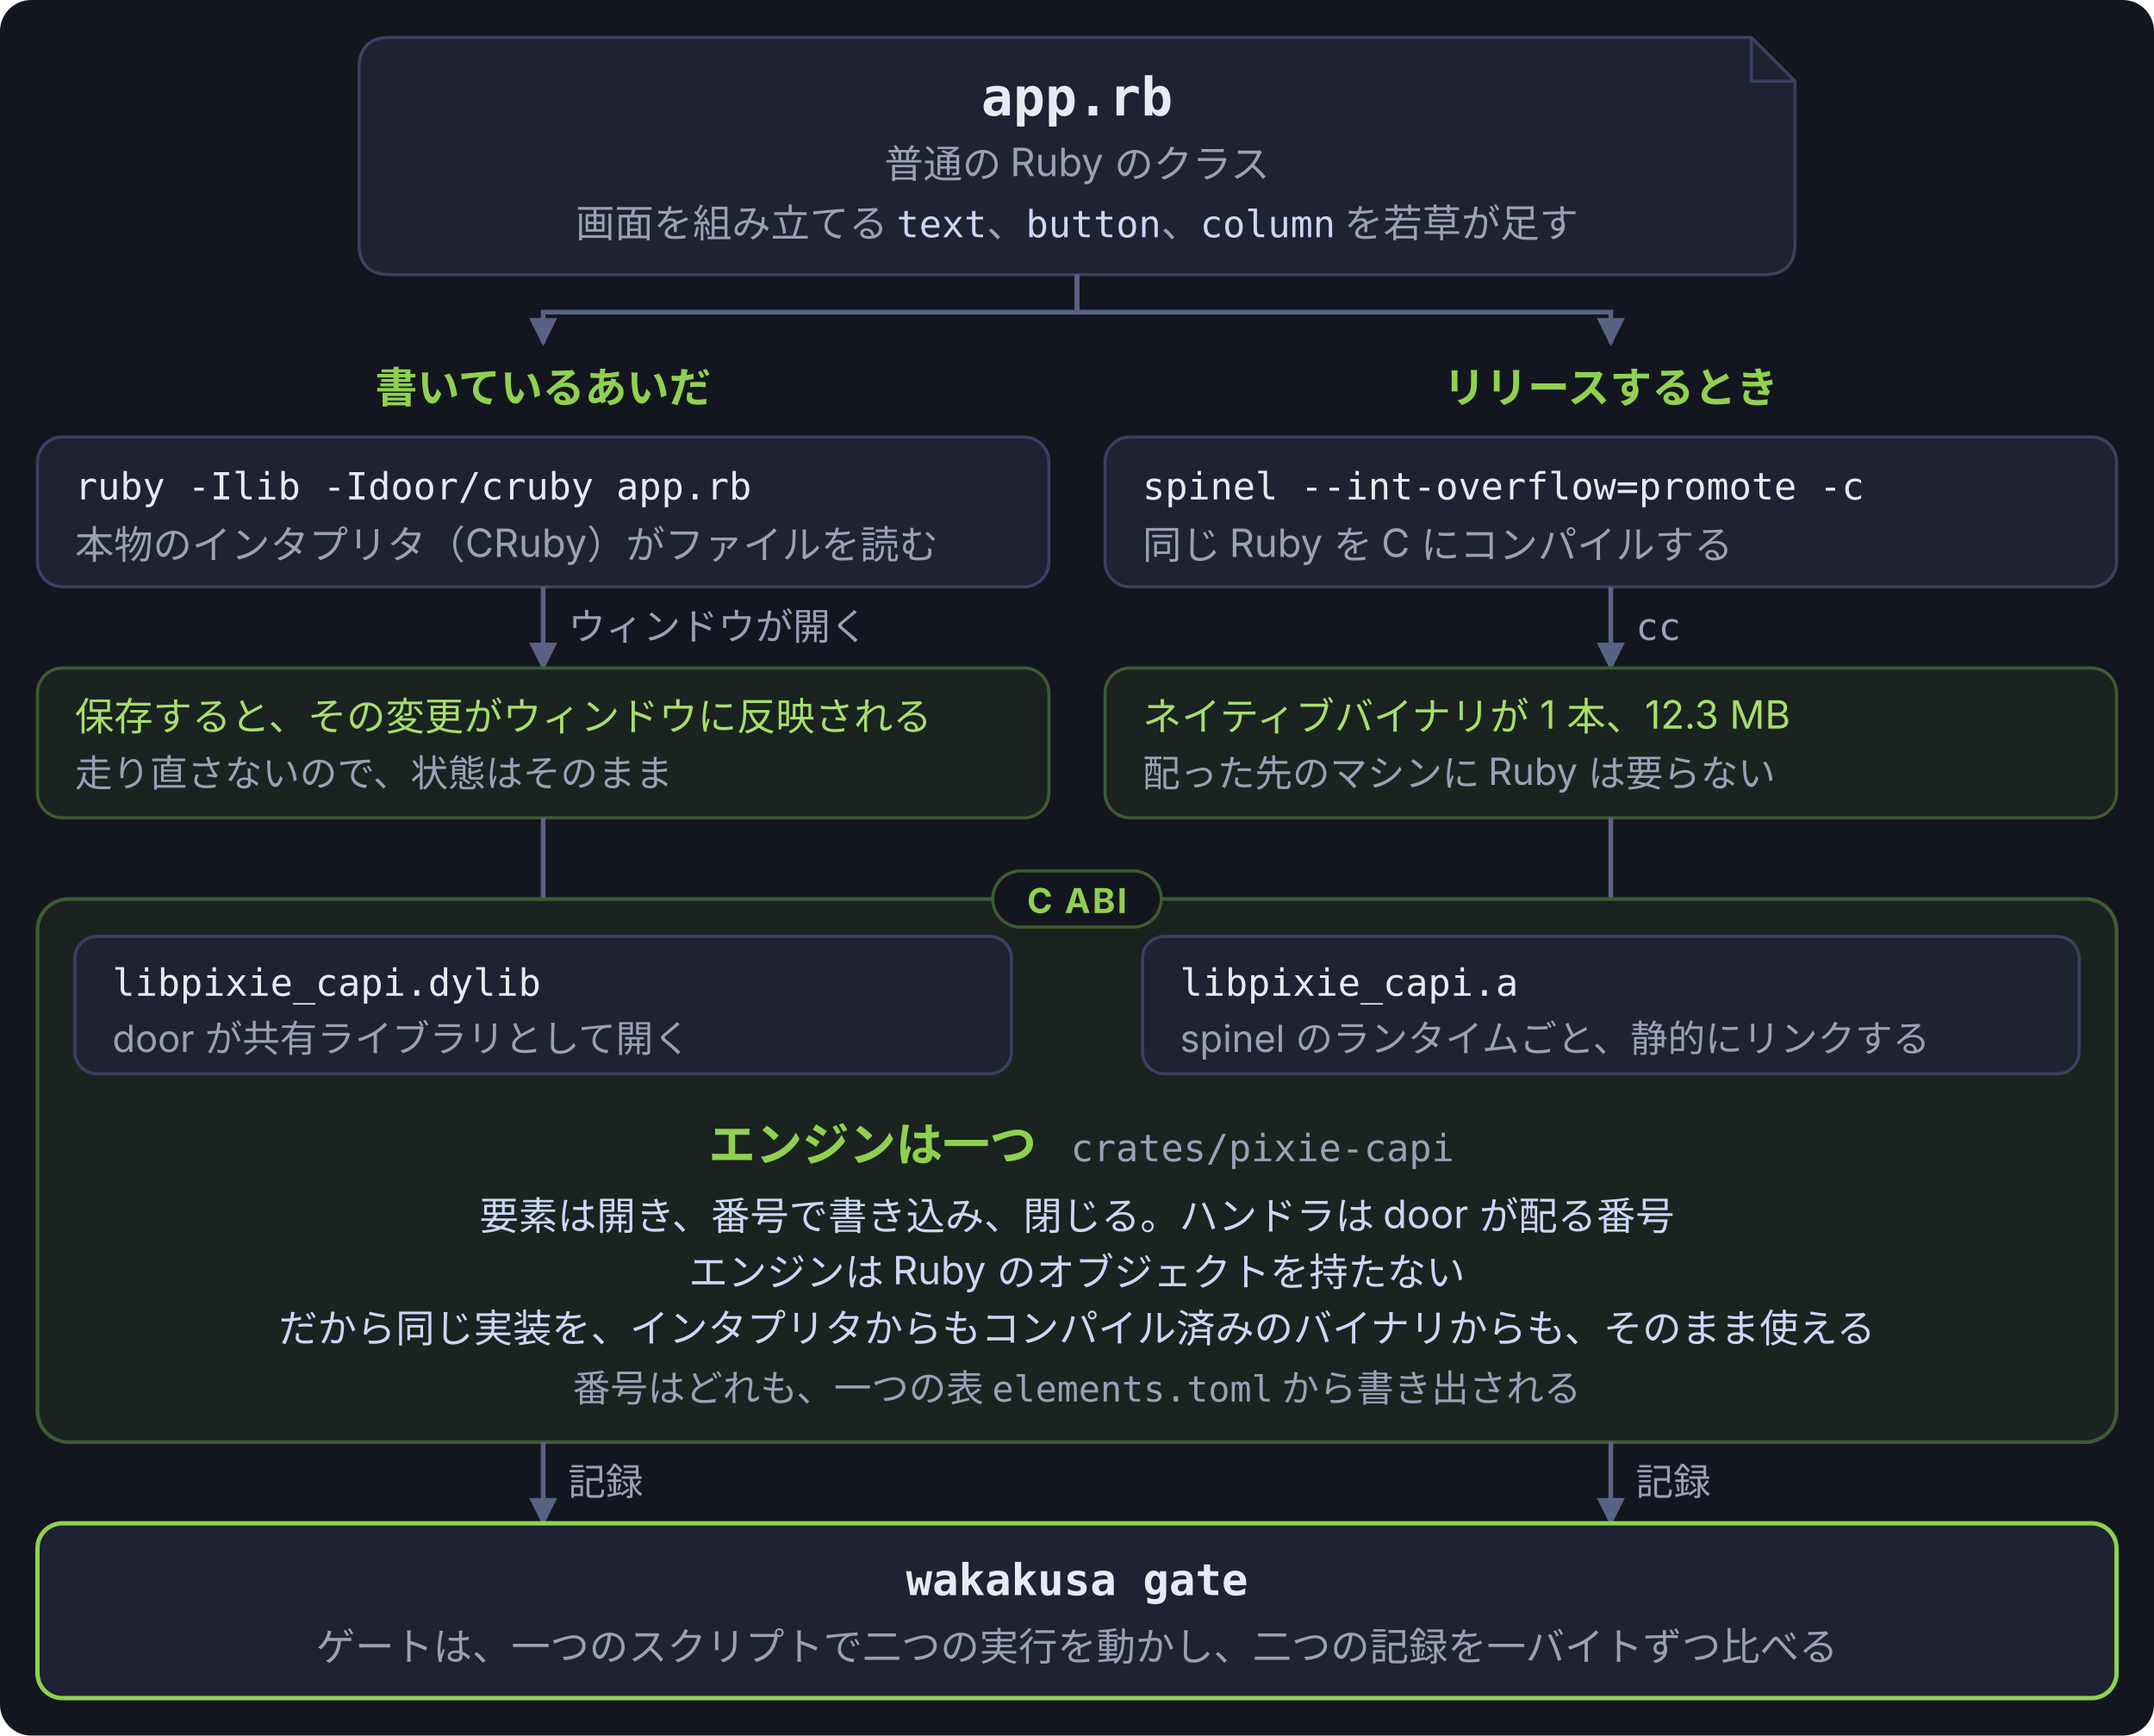
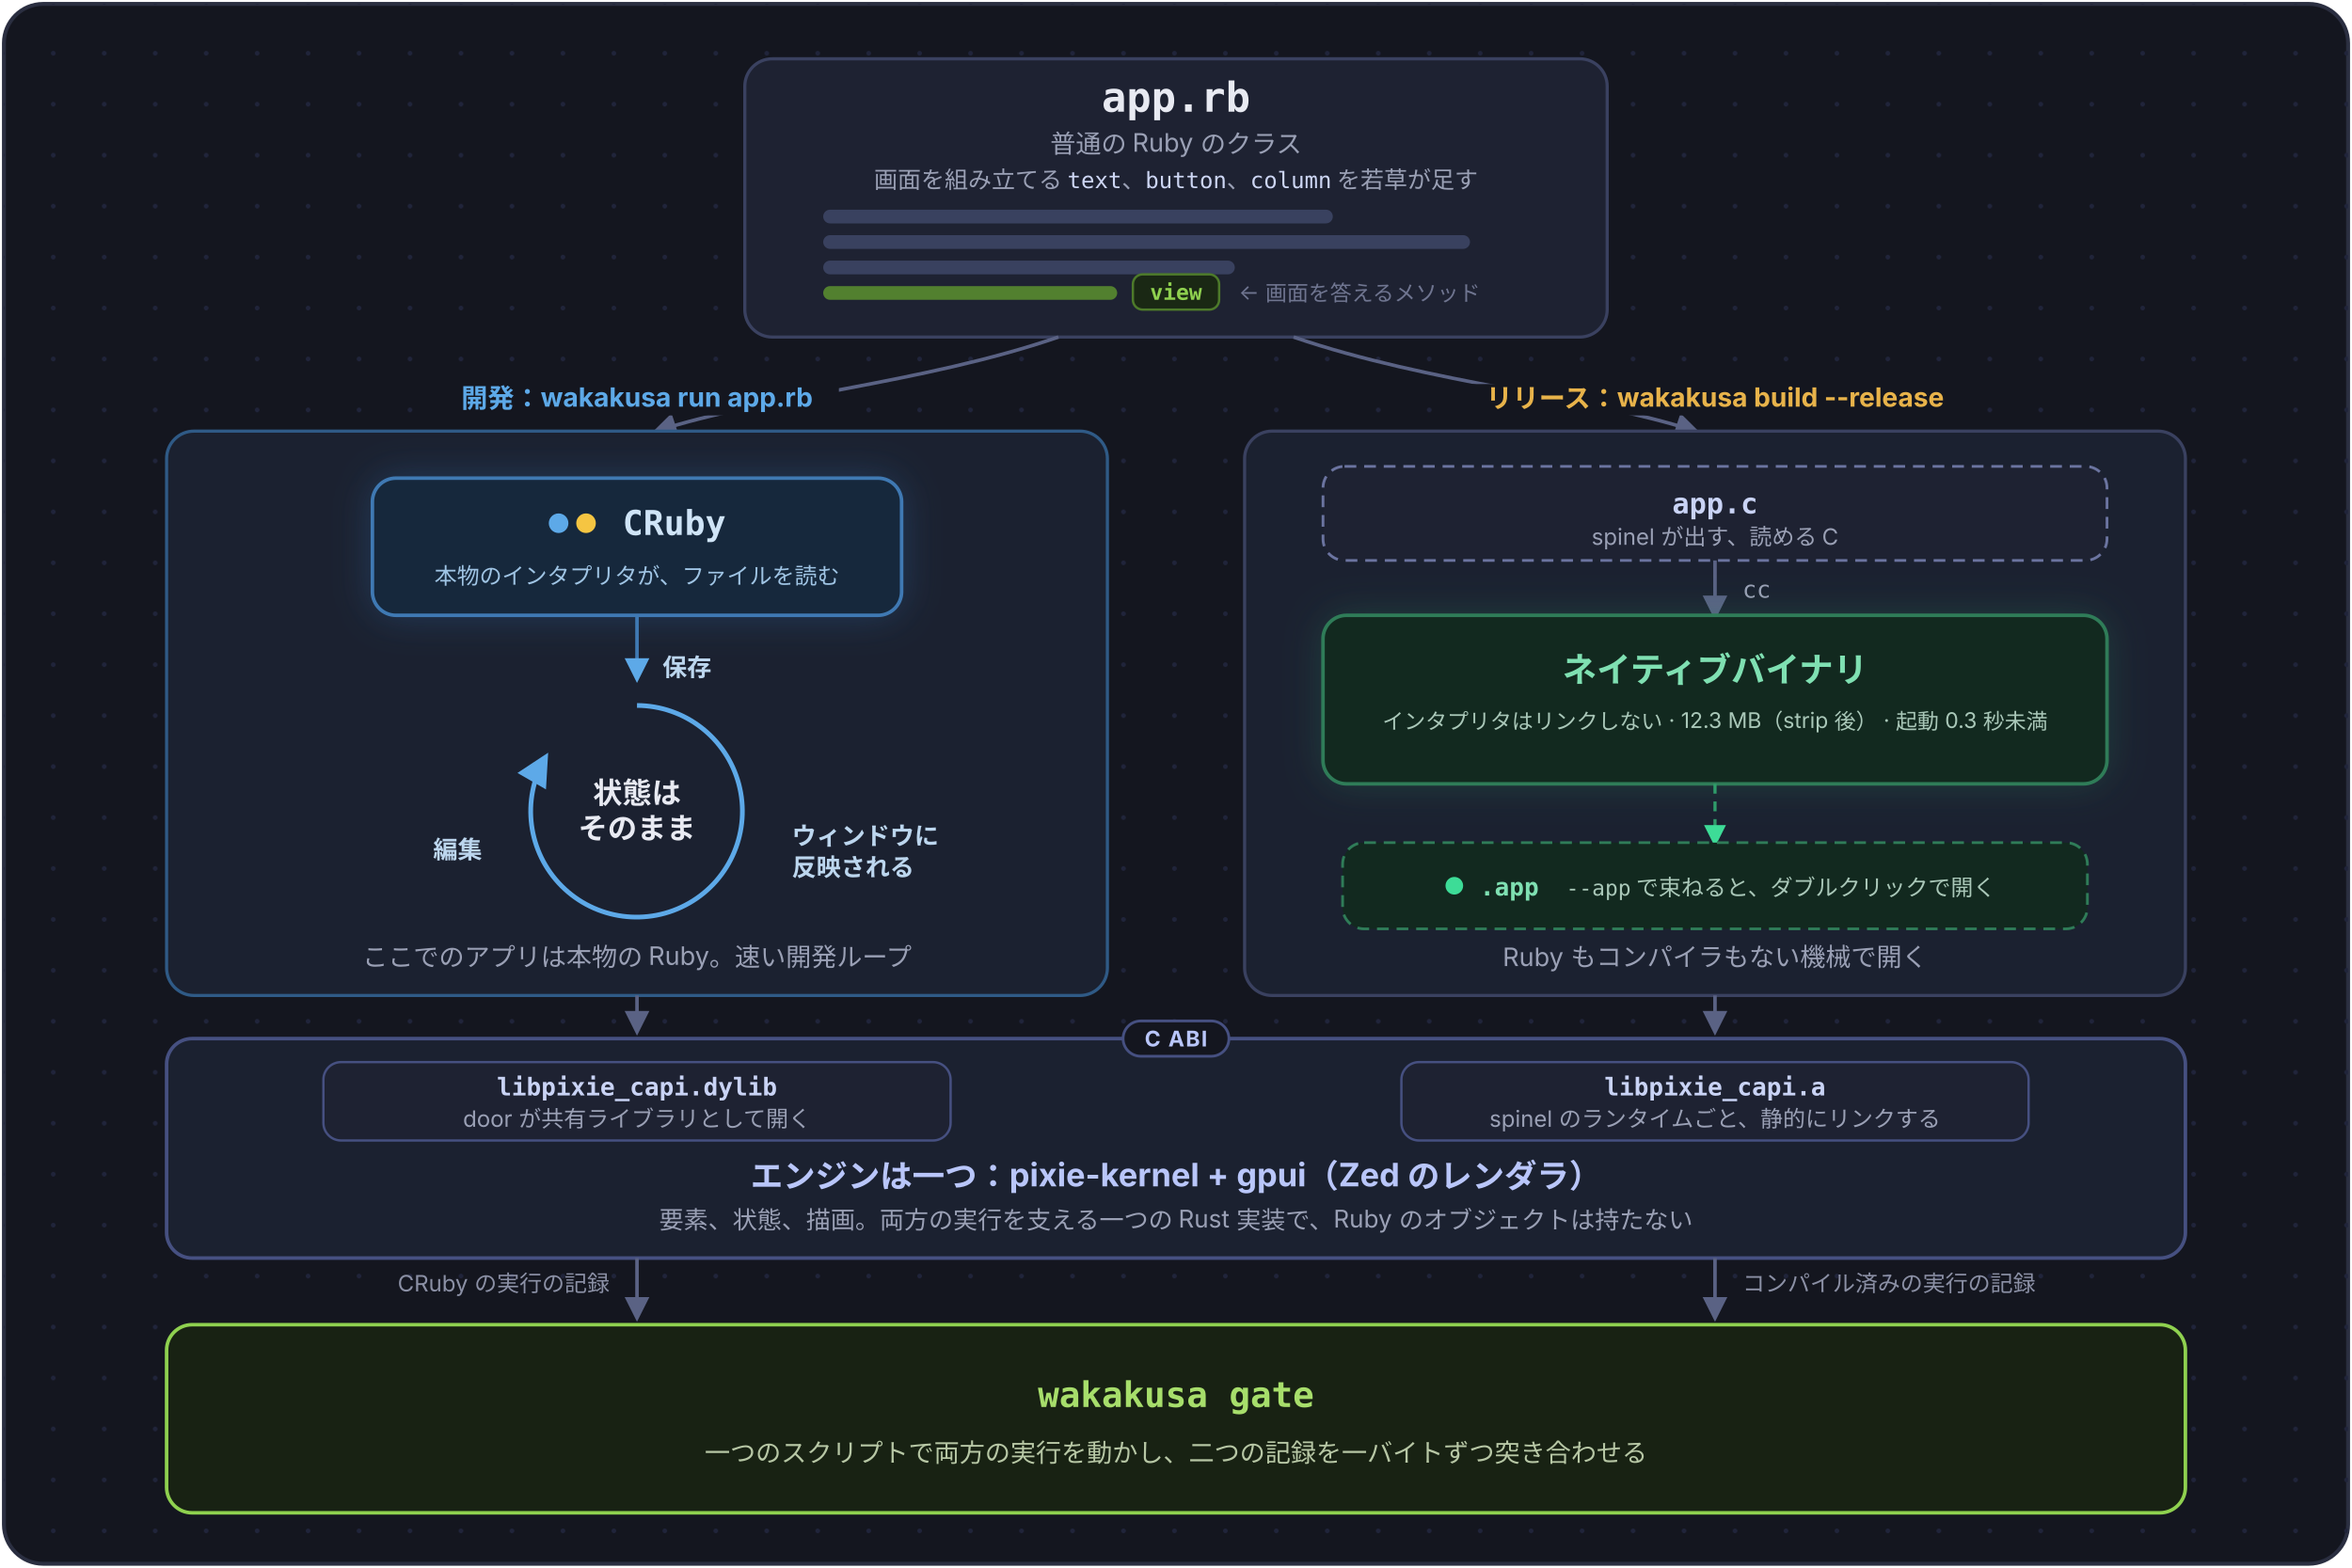
- <svg xmlns="http://www.w3.org/2000/svg" viewBox="0 0 690 556" font-family="'Hiragino Sans','Noto Sans JP',system-ui,-apple-system,sans-serif">
+ <svg xmlns="http://www.w3.org/2000/svg" viewBox="0 0 1200 800" font-family="'Hiragino Sans','Noto Sans JP',system-ui,-apple-system,sans-serif">
  <defs>
-     <marker id="ar" viewBox="0 0 10 10" refX="9" refY="5" markerWidth="6" markerHeight="6" orient="auto-start-reverse">
+     <marker id="ar" viewBox="0 0 10 10" refX="8" refY="5" markerWidth="7" markerHeight="7" orient="auto-start-reverse">
      <path d="M0 0 L10 5 L0 10 z" fill="#5a6284" />
    </marker>
+     <marker id="arB" viewBox="0 0 10 10" refX="8" refY="5" markerWidth="7" markerHeight="7" orient="auto-start-reverse">
+       <path d="M0 0 L10 5 L0 10 z" fill="#5da9e8" />
+     </marker>
+     <marker id="arG" viewBox="0 0 10 10" refX="8" refY="5" markerWidth="7" markerHeight="7" orient="auto-start-reverse">
+       <path d="M0 0 L10 5 L0 10 z" fill="#3ddc97" />
+     </marker>
+     <pattern id="dots" width="26" height="26" patternUnits="userSpaceOnUse">
+       <circle cx="1.2" cy="1.2" r="1.2" fill="#20243a" />
+     </pattern>
+     <filter id="glow" x="-60%" y="-60%" width="220%" height="220%">
+       <feGaussianBlur stdDeviation="10" />
+     </filter>
  </defs>
-   <rect x="0" y="0" width="690" height="556" rx="10" fill="#14161f" />
-   <path d="M125 12 H561 L575 26 V78 Q575 88 565 88 H125 Q115 88 115 78 V22 Q115 12 125 12 Z" fill="#1e2232" stroke="#3a4160" stroke-width="1" />
-   <path d="M561 12 V26 H575" fill="none" stroke="#3a4160" stroke-width="1" />
-   <text x="345" y="37" font-size="17" fill="#e8eaf2" text-anchor="middle" font-weight="700" font-family="ui-monospace,'SF Mono',Menlo,monospace">app.rb</text>
-   <text x="345" y="57" font-size="12.5" fill="#9aa0b5" text-anchor="middle">普通の Ruby のクラス</text>
-   <text x="345" y="76" font-size="12.5" fill="#9aa0b5" text-anchor="middle">画面を組み立てる <tspan font-family="ui-monospace,'SF Mono',Menlo,monospace" font-size="12.0" fill="#cdd6f4">text</tspan>、<tspan font-family="ui-monospace,'SF Mono',Menlo,monospace" font-size="12.0" fill="#cdd6f4">button</tspan>、<tspan font-family="ui-monospace,'SF Mono',Menlo,monospace" font-size="12.0" fill="#cdd6f4">column</tspan> を若草が足す</text>
-   <path d="M345 88 V100 H174 V110" fill="none" stroke="#5a6284" stroke-width="1.5" marker-end="url(#ar)" />
-   <path d="M345 88 V100 H516 V110" fill="none" stroke="#5a6284" stroke-width="1.5" marker-end="url(#ar)" />
-   <text x="174" y="129" font-size="13.5" fill="#8fd14f" text-anchor="middle" font-weight="700">書いているあいだ</text>
-   <rect x="12" y="140" width="324" height="48" rx="8" fill="#1e2232" stroke="#3a4160" stroke-width="1" />
-   <text x="24" y="160" font-size="12" fill="#e8eaf2" font-family="ui-monospace,'SF Mono',Menlo,monospace">ruby -Ilib -Idoor/cruby app.rb</text>
-   <text x="24" y="179" font-size="12.5" fill="#9aa0b5">本物のインタプリタ（CRuby）がファイルを読む</text>
-   <path d="M174 188 V214" fill="none" stroke="#5a6284" stroke-width="1.5" marker-end="url(#ar)" />
-   <text x="182" y="205" font-size="12" fill="#9aa0b5">ウィンドウが開く</text>
-   <rect x="12" y="214" width="324" height="48" rx="8" fill="#1a2320" stroke="#3c5b33" stroke-width="1" />
-   <text x="24" y="234" font-size="12.5" fill="#a7de6b">保存すると、その変更がウィンドウに反映される</text>
-   <text x="24" y="252" font-size="12" fill="#9aa0b5">走り直さないので、状態はそのまま</text>
-   <path d="M174 262 V300" fill="none" stroke="#5a6284" stroke-width="1.5" marker-end="url(#ar)" />
-   <text x="516" y="129" font-size="13.5" fill="#8fd14f" text-anchor="middle" font-weight="700">リリースするとき</text>
-   <rect x="354" y="140" width="324" height="48" rx="8" fill="#1e2232" stroke="#3a4160" stroke-width="1" />
-   <text x="366" y="160" font-size="12" fill="#e8eaf2" font-family="ui-monospace,'SF Mono',Menlo,monospace">spinel --int-overflow=promote -c</text>
-   <text x="366" y="179" font-size="12.5" fill="#9aa0b5">同じ Ruby を C にコンパイルする</text>
-   <path d="M516 188 V214" fill="none" stroke="#5a6284" stroke-width="1.5" marker-end="url(#ar)" />
-   <text x="524" y="205" font-size="12" fill="#9aa0b5" font-family="ui-monospace,'SF Mono',Menlo,monospace">cc</text>
-   <rect x="354" y="214" width="324" height="48" rx="8" fill="#1a2320" stroke="#3c5b33" stroke-width="1" />
-   <text x="366" y="234" font-size="12.5" fill="#a7de6b">ネイティブバイナリが 1 本、12.3 MB</text>
-   <text x="366" y="252" font-size="12" fill="#9aa0b5">配った先のマシンに Ruby は要らない</text>
-   <path d="M516 262 V300" fill="none" stroke="#5a6284" stroke-width="1.5" marker-end="url(#ar)" />
-   <rect x="12" y="288" width="666" height="174" rx="10" fill="#1a2320" stroke="#3c5b33" stroke-width="1.2" />
-   <rect x="318" y="279" width="54" height="18" rx="9" fill="#14161f" stroke="#3c5b33" stroke-width="1" />
-   <text x="345" y="292.5" font-size="11" fill="#8fd14f" text-anchor="middle" font-weight="700" letter-spacing=".06em">C ABI</text>
-   <rect x="24" y="300" width="300" height="44" rx="7" fill="#1e2232" stroke="#3a4160" stroke-width="1" />
-   <text x="36" y="319" font-size="12" fill="#e8eaf2" font-family="ui-monospace,'SF Mono',Menlo,monospace">libpixie_capi.dylib</text>
-   <text x="36" y="337" font-size="12" fill="#9aa0b5">door が共有ライブラリとして開く</text>
-   <rect x="366" y="300" width="300" height="44" rx="7" fill="#1e2232" stroke="#3a4160" stroke-width="1" />
-   <text x="378" y="319" font-size="12" fill="#e8eaf2" font-family="ui-monospace,'SF Mono',Menlo,monospace">libpixie_capi.a</text>
-   <text x="378" y="337" font-size="12" fill="#9aa0b5">spinel のランタイムごと、静的にリンクする</text>
-   <text x="227" y="372" font-size="15" fill="#8fd14f" font-weight="700">エンジンは一つ</text>
-   <text x="343" y="372" font-size="12" fill="#9aa0b5" font-family="ui-monospace,'SF Mono',Menlo,monospace">crates/pixie-capi</text>
-   <text x="345" y="394" font-size="12.5" fill="#cdd6f4" text-anchor="middle">要素は開き、番号で書き込み、閉じる。ハンドラは door が配る番号</text>
-   <text x="345" y="412" font-size="12.5" fill="#cdd6f4" text-anchor="middle">エンジンは Ruby のオブジェクトを持たない</text>
-   <text x="345" y="430" font-size="12.5" fill="#cdd6f4" text-anchor="middle">だから同じ実装を、インタプリタからもコンパイル済みのバイナリからも、そのまま使える</text>
-   <text x="345" y="449" font-size="12" fill="#9aa0b5" text-anchor="middle">番号はどれも、一つの表 <tspan font-family="ui-monospace,'SF Mono',Menlo,monospace" font-size="11.5" fill="#9aa0b5">elements.toml</tspan> から書き出される</text>
-   <path d="M174 462 V488" fill="none" stroke="#5a6284" stroke-width="1.5" marker-end="url(#ar)" />
-   <text x="182" y="479" font-size="12" fill="#9aa0b5">記録</text>
-   <path d="M516 462 V488" fill="none" stroke="#5a6284" stroke-width="1.5" marker-end="url(#ar)" />
-   <text x="524" y="479" font-size="12" fill="#9aa0b5">記録</text>
-   <rect x="12" y="488" width="666" height="56" rx="8" fill="#1e2232" stroke="#8fd14f" stroke-width="1.4" />
-   <text x="345" y="511" font-size="14" fill="#e8eaf2" text-anchor="middle" font-weight="700" font-family="ui-monospace,'SF Mono',Menlo,monospace">wakakusa gate</text>
-   <text x="345" y="532" font-size="12.5" fill="#9aa0b5" text-anchor="middle">ゲートは、一つのスクリプトで二つの実行を動かし、二つの記録を一バイトずつ比べる</text>
+   <rect x="2" y="2" width="1196" height="796" rx="20" fill="#14161f" stroke="#2a2e40" stroke-width="2" />
+   <rect x="2" y="2" width="1196" height="796" rx="20" fill="url(#dots)" />
+   <rect x="380" y="30" width="440" height="142" rx="14" fill="#1e2232" stroke="#3a4160" stroke-width="1.6" />
+   <text x="600" y="57" text-anchor="middle" font-size="21" font-weight="700" fill="#e8eaf2" font-family="ui-monospace,'SF Mono',Menlo,monospace">app.rb</text>
+   <text x="600" y="78" text-anchor="middle" font-size="13" fill="#9aa0b5">普通の Ruby のクラス</text>
+   <text x="600" y="96" text-anchor="middle" font-size="12" fill="#9aa0b5">画面を組み立てる <tspan font-family="ui-monospace,'SF Mono',Menlo,monospace" font-size="11.5" fill="#cdd6f4">text</tspan>、<tspan font-family="ui-monospace,'SF Mono',Menlo,monospace" font-size="11.5" fill="#cdd6f4">button</tspan>、<tspan font-family="ui-monospace,'SF Mono',Menlo,monospace" font-size="11.5" fill="#cdd6f4">column</tspan> を若草が足す</text>
+   <rect x="420" y="107" width="260" height="7" rx="3.5" fill="#39415f" />
+   <rect x="420" y="120" width="330" height="7" rx="3.5" fill="#39415f" />
+   <rect x="420" y="133" width="210" height="7" rx="3.5" fill="#39415f" />
+   <rect x="420" y="146" width="150" height="7" rx="3.5" fill="#52802f" />
+   <rect x="578" y="140" width="44" height="18" rx="5" fill="#1a2814" stroke="#4d7a2a" stroke-width="1.2" />
+   <text x="600" y="153" text-anchor="middle" font-size="11" font-weight="700" fill="#8fd14f" font-family="ui-monospace,'SF Mono',Menlo,monospace">view</text>
+   <text x="632" y="153" font-size="11" fill="#6f7590">← 画面を答えるメソッド</text>
+   <path d="M540 172 C 470 196, 390 202, 335 220" fill="none" stroke="#5a6284" stroke-width="1.8" marker-end="url(#ar)" />
+   <path d="M660 172 C 730 196, 810 202, 865 220" fill="none" stroke="#5a6284" stroke-width="1.8" marker-end="url(#ar)" />
+   <rect x="222" y="196" width="206" height="16" fill="#14161f" />
+   <text x="325" y="208" text-anchor="middle" font-size="13.5" fill="#5da9e8" font-weight="700">開発：wakakusa run app.rb</text>
+   <rect x="747" y="196" width="258" height="16" fill="#14161f" />
+   <text x="875" y="208" text-anchor="middle" font-size="13.5" fill="#e8b34a" font-weight="700">リリース：wakakusa build --release</text>
+   <rect x="85" y="220" width="480" height="288" rx="14" fill="#1b2130" stroke="#2f5a86" stroke-width="1.6" />
+   <rect x="190" y="244" width="270" height="70" rx="12" fill="#2f6fae" opacity="0.35" filter="url(#glow)" />
+   <rect x="190" y="244" width="270" height="70" rx="12" fill="#16283c" stroke="#3f79b3" stroke-width="1.8" />
+   <circle cx="285" cy="267" r="5" fill="#5da9e8" />
+   <circle cx="299" cy="267" r="5" fill="#f5c542" />
+   <text x="344" y="273" text-anchor="middle" font-size="17.5" font-weight="700" fill="#cfe4f7" font-family="ui-monospace,'SF Mono',Menlo,monospace">CRuby</text>
+   <text x="325" y="298" text-anchor="middle" font-size="11.5" fill="#9fc4e4">本物のインタプリタが、ファイルを読む</text>
+   <path d="M325 314 L325 346" fill="none" stroke="#3f79b3" stroke-width="1.8" marker-end="url(#arB)" />
+   <path d="M 325 360 A 54 54 0 1 1 278 387" fill="none" stroke="#5da9e8" stroke-width="2.4" marker-end="url(#arB)" />
+   <text x="325" y="410" text-anchor="middle" font-size="15" font-weight="700" fill="#e8eaf2">状態は</text>
+   <text x="325" y="428" text-anchor="middle" font-size="15" font-weight="700" fill="#e8eaf2">そのまま</text>
+   <text x="338" y="345" text-anchor="start" font-size="12.5" font-weight="600" fill="#bcd6ee">保存</text>
+   <text x="404" y="431" text-anchor="start" font-size="12.5" font-weight="600" fill="#bcd6ee">ウィンドウに</text>
+   <text x="404" y="447" text-anchor="start" font-size="12.5" font-weight="600" fill="#bcd6ee">反映される</text>
+   <text x="246" y="438" text-anchor="end" font-size="12.5" font-weight="600" fill="#bcd6ee">編集</text>
+   <text x="325" y="493" text-anchor="middle" font-size="13" fill="#9aa0b5">ここでのアプリは本物の Ruby。速い開発ループ</text>
+   <rect x="635" y="220" width="480" height="288" rx="14" fill="#1b2130" stroke="#3a4160" stroke-width="1.6" />
+   <rect x="675" y="238" width="400" height="48" rx="11" fill="#1e2232" stroke="#6b74a0" stroke-width="1.4" stroke-dasharray="6 4" />
+   <text x="875" y="262" text-anchor="middle" font-size="14.5" font-weight="600" fill="#c9d3f5" font-family="ui-monospace,'SF Mono',Menlo,monospace">app.c</text>
+   <text x="875" y="278" text-anchor="middle" font-size="11.5" fill="#9aa0b5">spinel が出す、読める C</text>
+   <path d="M875 286 L875 314" fill="none" stroke="#5a6284" stroke-width="1.8" marker-end="url(#ar)" />
+   <text x="889" y="305" text-anchor="start" font-size="12" fill="#9aa0b5" font-family="ui-monospace,'SF Mono',Menlo,monospace">cc</text>
+   <rect x="675" y="314" width="400" height="86" rx="12" fill="#2a8f63" opacity="0.28" filter="url(#glow)" />
+   <rect x="675" y="314" width="400" height="86" rx="12" fill="#12291f" stroke="#2f7c58" stroke-width="1.8" />
+   <text x="875" y="348" text-anchor="middle" font-size="17.5" font-weight="700" fill="#7fe0b2">ネイティブバイナリ</text>
+   <text x="875" y="372" text-anchor="middle" font-size="11" fill="#a9c7b8">インタプリタはリンクしない · 12.3 MB（strip 後） · 起動 0.3 秒未満</text>
+   <path d="M875 400 L875 430" fill="none" stroke="#2f9c6a" stroke-width="1.6" stroke-dasharray="5 4" marker-end="url(#arG)" />
+   <rect x="685" y="430" width="380" height="44" rx="11" fill="#12291f" stroke="#2f7c58" stroke-width="1.4" stroke-dasharray="6 4" />
+   <circle cx="742" cy="452" r="4.5" fill="#3ddc97" />
+   <text x="755" y="457" text-anchor="start" font-size="12.5" font-weight="700" fill="#7fe0b2" font-family="ui-monospace,'SF Mono',Menlo,monospace">.app</text>
+   <text x="799" y="457" text-anchor="start" font-size="11.5" fill="#a9c7b8">
+     <tspan font-family="ui-monospace,'SF Mono',Menlo,monospace" font-size="11">--app</tspan> で束ねると、ダブルクリックで開く</text>
+   <text x="875" y="493" text-anchor="middle" font-size="13" fill="#9aa0b5">Ruby もコンパイラもない機械で開く</text>
+   <path d="M325 508 L325 526" fill="none" stroke="#5a6284" stroke-width="1.8" marker-end="url(#ar)" />
+   <path d="M875 508 L875 526" fill="none" stroke="#5a6284" stroke-width="1.8" marker-end="url(#ar)" />
+   <rect x="85" y="530" width="1030" height="112" rx="13" fill="#1b2130" stroke="#465081" stroke-width="1.8" />
+   <rect x="573" y="521" width="54" height="18" rx="9" fill="#14161f" stroke="#465081" stroke-width="1.4" />
+   <text x="600" y="534" text-anchor="middle" font-size="11" font-weight="700" fill="#b9c6fa" letter-spacing="0.06em">C ABI</text>
+   <rect x="165" y="542" width="320" height="40" rx="9" fill="#1e2232" stroke="#465081" stroke-width="1.2" />
+   <text x="325" y="559" text-anchor="middle" font-size="12.5" font-weight="600" fill="#c9d3f5" font-family="ui-monospace,'SF Mono',Menlo,monospace">libpixie_capi.dylib</text>
+   <text x="325" y="575" text-anchor="middle" font-size="11.5" fill="#9aa0b5">door が共有ライブラリとして開く</text>
+   <rect x="715" y="542" width="320" height="40" rx="9" fill="#1e2232" stroke="#465081" stroke-width="1.2" />
+   <text x="875" y="559" text-anchor="middle" font-size="12.5" font-weight="600" fill="#c9d3f5" font-family="ui-monospace,'SF Mono',Menlo,monospace">libpixie_capi.a</text>
+   <text x="875" y="575" text-anchor="middle" font-size="11.5" fill="#9aa0b5">spinel のランタイムごと、静的にリンクする</text>
+   <text x="600" y="606" text-anchor="middle" font-size="16.5" font-weight="700" fill="#b9c6fa">エンジンは一つ：pixie-kernel + gpui（Zed のレンダラ）</text>
+   <text x="600" y="627" text-anchor="middle" font-size="12.5" fill="#9aa0b5">要素、状態、描画。両方の実行を支える一つの Rust 実装で、Ruby のオブジェクトは持たない</text>
+   <path d="M325 642 L325 672" fill="none" stroke="#5a6284" stroke-width="1.8" marker-end="url(#ar)" />
+   <path d="M875 642 L875 672" fill="none" stroke="#5a6284" stroke-width="1.8" marker-end="url(#ar)" />
+   <text x="311" y="659" text-anchor="end" font-size="11.5" fill="#8b90a5">CRuby の実行の記録</text>
+   <text x="889" y="659" text-anchor="start" font-size="11.5" fill="#8b90a5">コンパイル済みの実行の記録</text>
+   <rect x="85" y="676" width="1030" height="96" rx="13" fill="#182213" stroke="#8fd14f" stroke-width="1.8" />
+   <text x="600" y="718" text-anchor="middle" font-size="18" font-weight="800" fill="#a7de6b" font-family="ui-monospace,'SF Mono',Menlo,monospace">wakakusa gate</text>
+   <text x="600" y="746" text-anchor="middle" font-size="13" fill="#b7c7a5">一つのスクリプトで両方の実行を動かし、二つの記録を一バイトずつ突き合わせる</text>
</svg>
